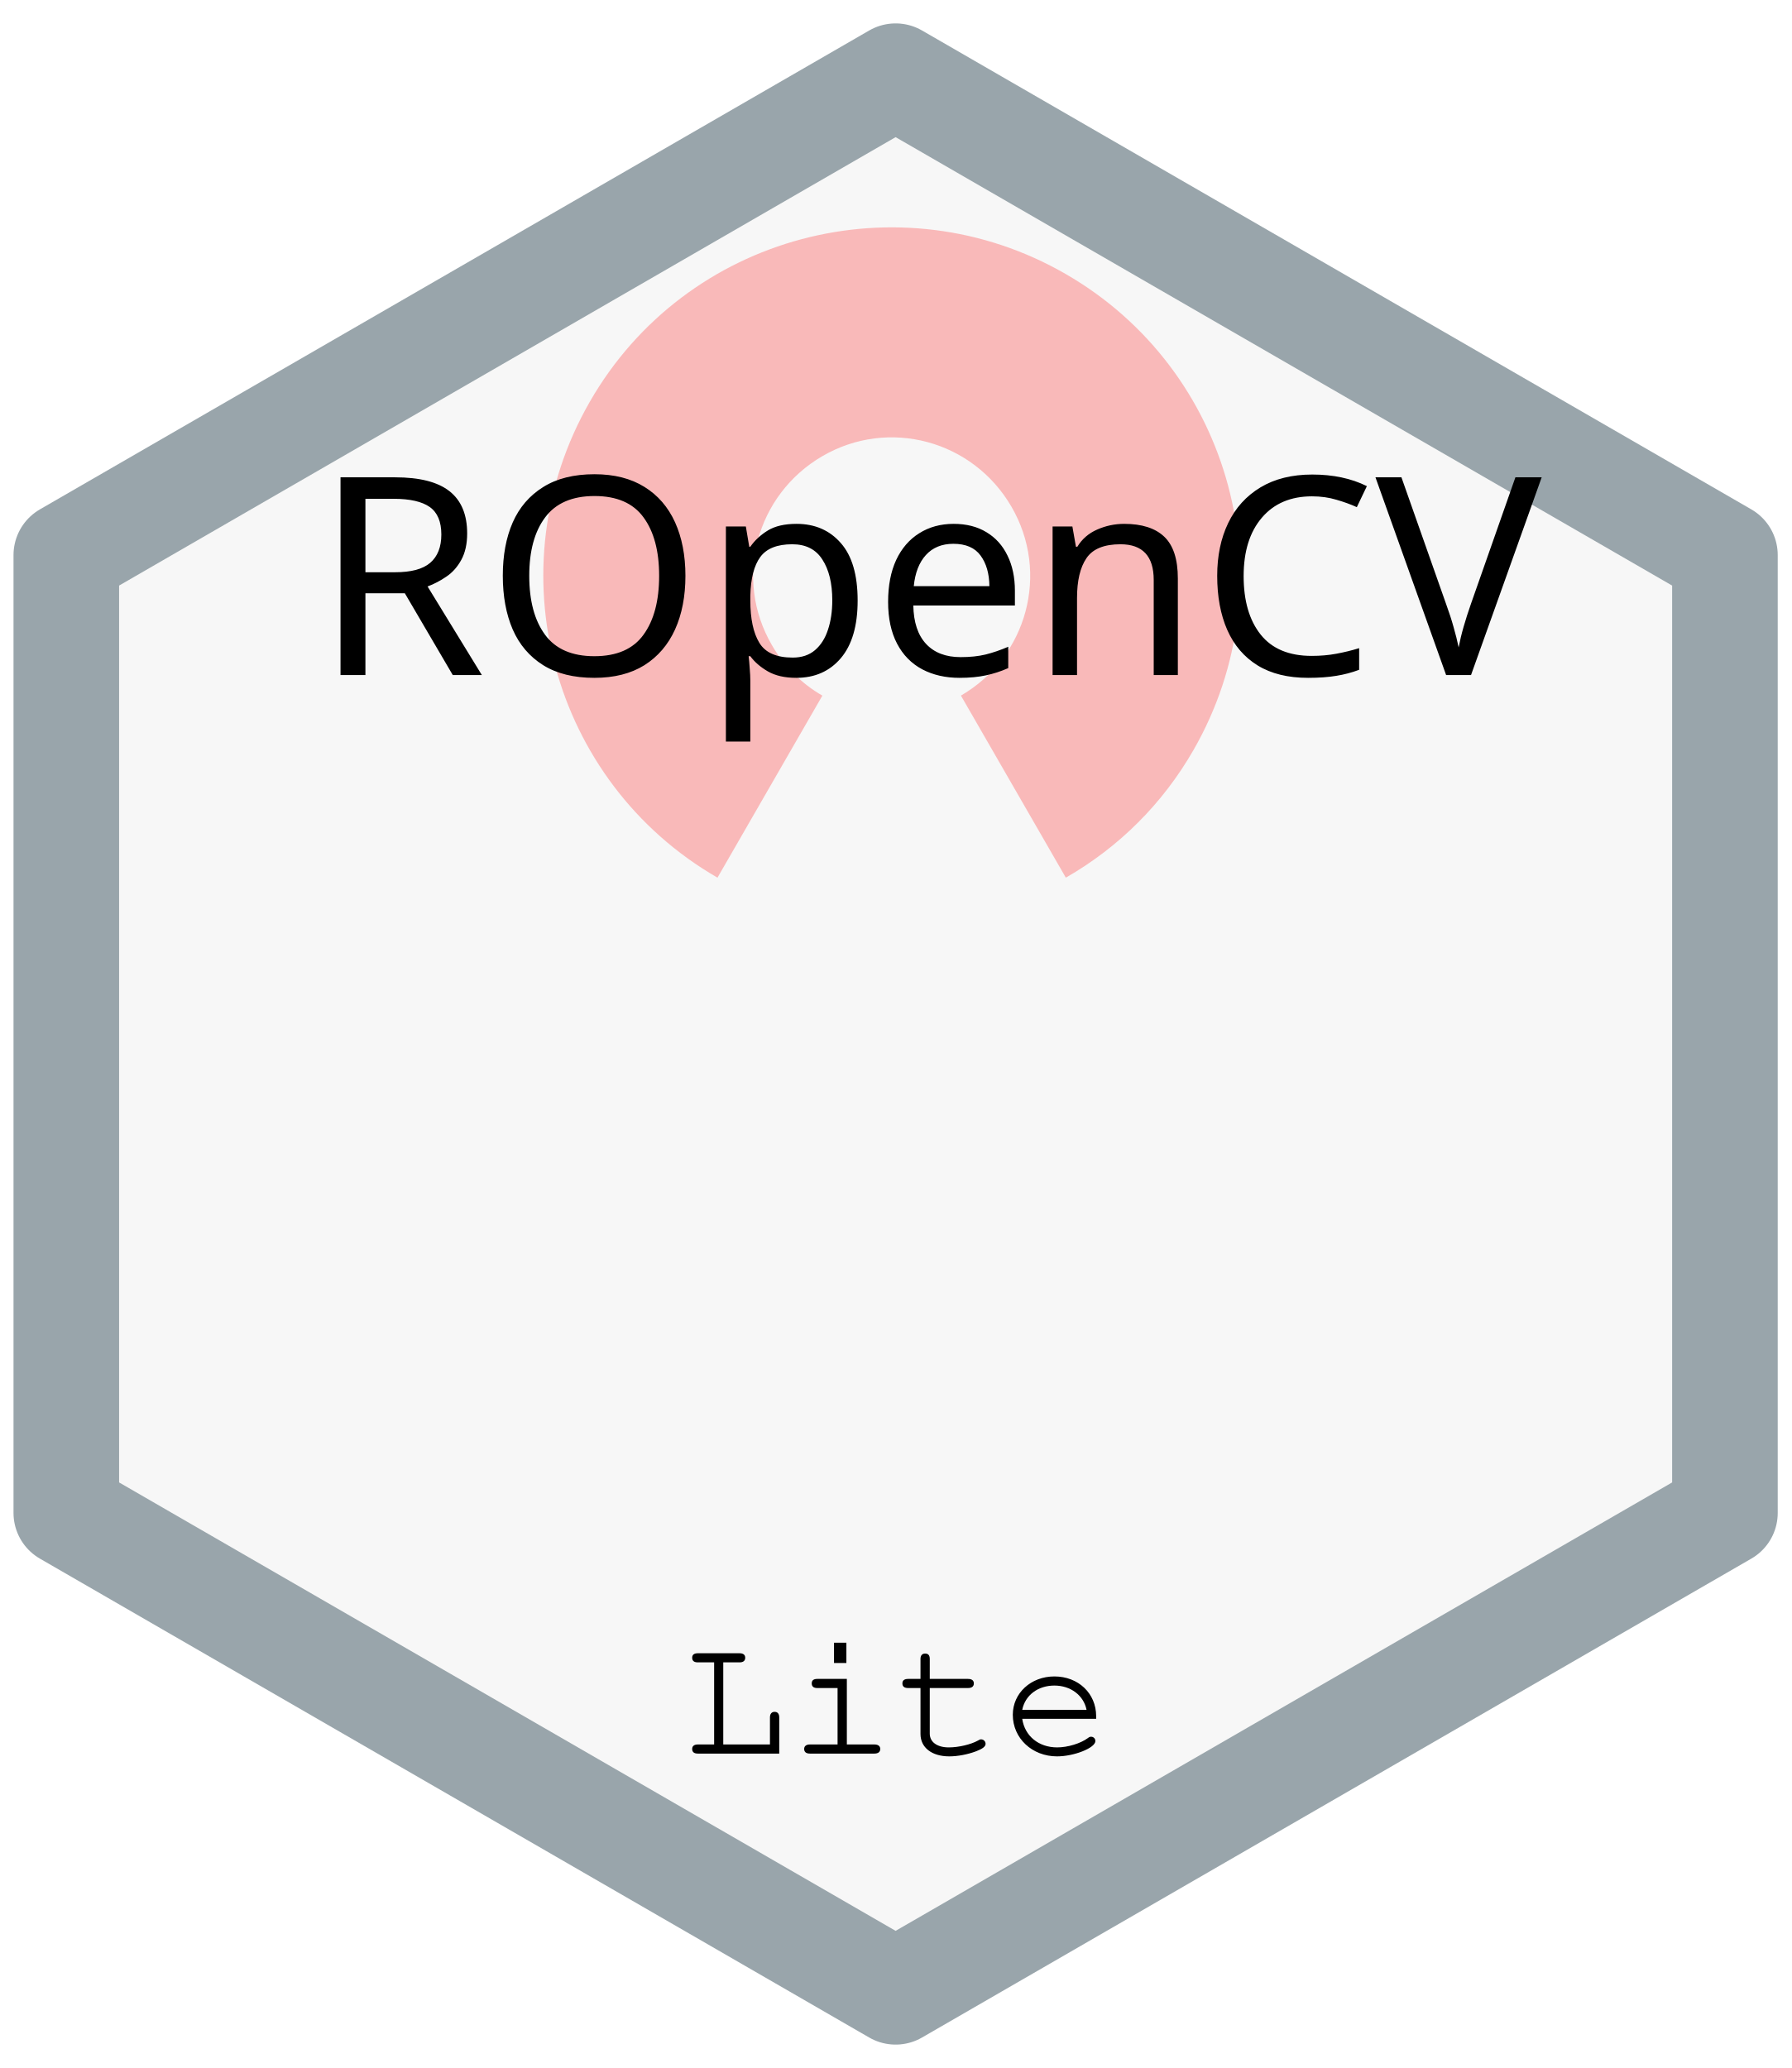
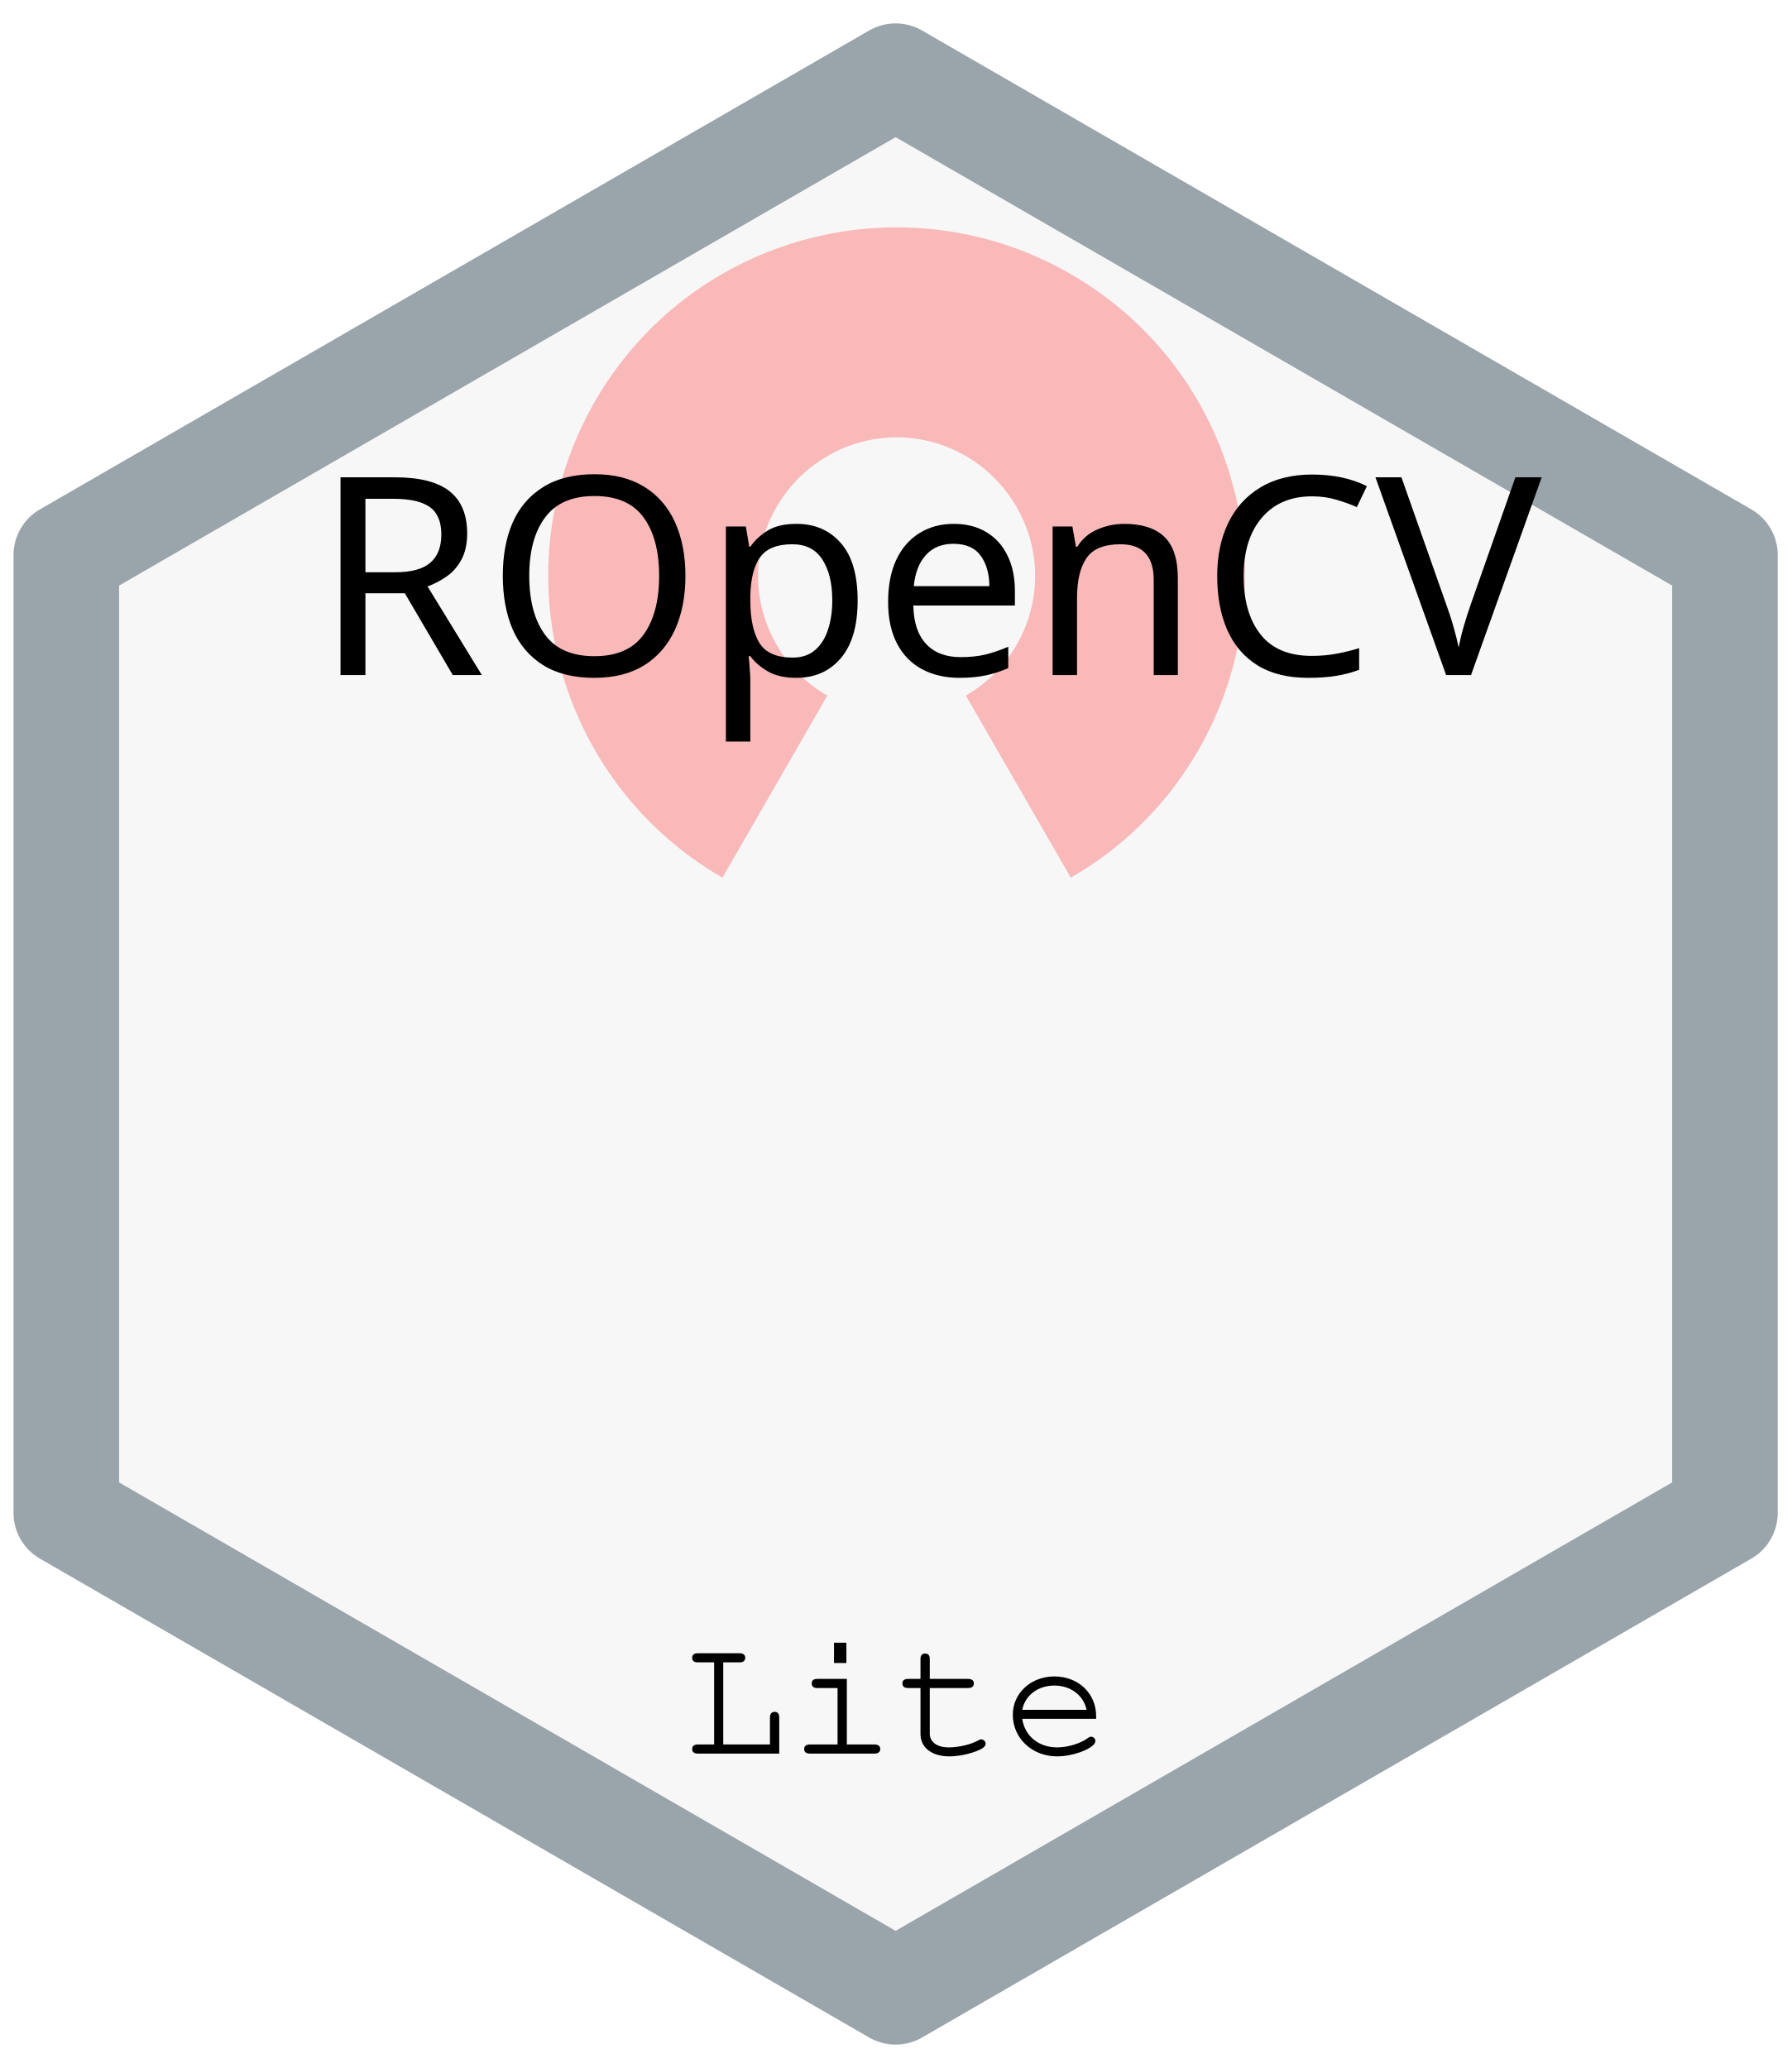
<svg xmlns="http://www.w3.org/2000/svg" version="1.1" id="Layer_1" x="0px" y="0px" viewBox="0 0 181 209" style="enable-background:new 0 0 181 209;" xml:space="preserve">
  <style type="text/css">
	.st0{fill:#F7F7F7;stroke:#99A5AB;stroke-width:10.67;stroke-linecap:round;stroke-linejoin:round;stroke-miterlimit:10;}
	.st1{opacity:0.25;}
- 	.st2{fill:#FF0101;}
- 	.st3{fill:#0101FF;}
- 	.st4{fill:#01FF01;}
+ 	.st2{fill:#0101FF;}
+ 	.st3{fill:#01FF01;}
+ 	.st4{fill:#FF0101;}
	.st5{font-family:'Courier-Bold';}
	.st6{font-size:28px;}
	.st7{font-family:'Courier';}
	.st8{font-size:18px;}
</style>
  <g id="surface2602">
    <path class="st0" d="M6.7,152.9l83.8,48.4l83.8-48.4V56.1L90.5,7.7L6.7,56.1V152.9z" />
    <g class="st1">
-       <g id="red">
-         <path id="cv_element" class="st2" d="M72.5,88.7C55.7,79,49.9,57.5,59.6,40.6S90.9,18,107.7,27.7s22.6,31.2,12.9,48.1     c-3.1,5.4-7.5,9.8-12.9,12.9L97.1,70.3c6.7-3.9,9-12.4,5.1-19.1s-12.4-9-19.1-5.1s-9,12.4-5.1,19.1c1.2,2.1,3,3.9,5.1,5.1     L72.5,88.7z" />
-       </g>
      <g id="blue" transform="rotate(180,457,415)">
-         <path class="st3" d="M147.9,97.2c16.8,9.7,22.6,31.2,12.9,48.1s-31.2,22.6-48.1,12.9c-16.8-9.7-22.6-31.2-12.9-48.1     c3.1-5.4,7.5-9.8,12.9-12.9l10.6,18.4c-6.7,3.9-9,12.4-5.1,19.1c3.9,6.7,12.4,9,19.1,5.1s9-12.4,5.1-19.1c-1.2-2.1-3-3.9-5.1-5.1     L147.9,97.2z" />
+         <path class="st2" d="M147.9,97.2c16.8,9.7,22.6,31.2,12.9,48.1s-31.2,22.6-48.1,12.9c-16.8-9.7-22.6-31.2-12.9-48.1     c3.1-5.4,7.5-9.8,12.9-12.9l10.6,18.4c-6.7,3.9-9,12.4-5.1,19.1s12.4,9,19.1,5.1s9-12.4,5.1-19.1c-1.2-2.1-3-3.9-5.1-5.1     L147.9,97.2z" />
      </g>
      <g id="green" transform="rotate(240,142,415)">
-         <path class="st4" d="M85.9,127.7c0,19.4-15.8,35.2-35.2,35.2s-35.2-15.8-35.2-35.2c0-19.4,15.8-35.2,35.2-35.2     c6.2,0,12.2,1.6,17.6,4.7l-10.6,18.4c-6.7-3.9-15.3-1.6-19.1,5.1c-3.9,6.7-1.6,15.3,5.1,19.1s15.3,1.6,19.1-5.1     c1.2-2.1,1.9-4.5,1.9-7H85.9z" />
+         <path class="st3" d="M85.9,127.7c0,19.4-15.8,35.2-35.2,35.2s-35.2-15.8-35.2-35.2s15.8-35.2,35.2-35.2c6.2,0,12.2,1.6,17.6,4.7     l-10.6,18.4c-6.7-3.9-15.3-1.6-19.1,5.1c-3.9,6.7-1.6,15.3,5.1,19.1c6.7,3.8,15.3,1.6,19.1-5.1c1.2-2.1,1.9-4.5,1.9-7L85.9,127.7     z" />
+       </g>
+       <g id="blue_00000101097630683774154780000011809882756339360953_" transform="rotate(180,457,415)">
+         <path id="cv_element_00000145050778186532231620000003755173752203584392_" class="st2" d="M147.5,97.2     c16.8,9.7,22.6,31.2,12.9,48.1s-31.2,22.6-48.1,12.9c-16.8-9.7-22.6-31.2-12.9-48.1c3.1-5.4,7.5-9.8,12.9-12.9l10.6,18.4     c-6.7,3.9-9,12.4-5.1,19.1s12.4,9,19.1,5.1s9-12.4,5.1-19.1c-1.2-2.1-3-3.9-5.1-5.1L147.5,97.2z" />
+       </g>
+       <g id="green_00000023983571863954043300000003226121167080201132_" transform="rotate(240,142,415)">
+         <path id="cv_element_00000183224153804462630140000011433583258653829565_" class="st3" d="M85.5,127.7     c0,19.4-15.8,35.2-35.2,35.2s-35.2-15.8-35.2-35.2c0-19.4,15.8-35.2,35.2-35.2c6.2,0,12.2,1.6,17.6,4.7l-10.6,18.4     c-6.7-3.9-15.3-1.6-19.1,5.1c-3.9,6.7-1.6,15.3,5.1,19.1c6.7,3.8,15.3,1.6,19.1-5.1c1.2-2.1,1.9-4.5,1.9-7L85.5,127.7z" />
+       </g>
+       <g id="red">
+         <path id="cv_element" class="st4" d="M73,88.7c-16.8-9.7-22.6-31.2-12.9-48.1S91.4,18,108.2,27.7s22.6,31.2,12.9,48.1     c-3.1,5.4-7.5,9.8-12.9,12.9L97.6,70.3c6.7-3.9,9-12.4,5.1-19.1s-12.4-9-19.1-5.1s-9,12.4-5.1,19.1c1.2,2.1,3,3.9,5.1,5.1     L73,88.7z" />
+       </g>
+       <g id="blue_00000021114437033769408230000008596229431962922389_" transform="rotate(180,457,415)">
+         <path id="cv_element_00000137820835645229480380000006896108259547781252_" class="st2" d="M148.4,97.2     c16.8,9.7,22.6,31.2,12.9,48.1s-31.2,22.6-48.1,12.9c-16.8-9.7-22.6-31.2-12.9-48.1c3.1-5.4,7.5-9.8,12.9-12.9l10.6,18.4     c-6.7,3.9-9,12.4-5.1,19.1c3.9,6.7,12.4,9,19.1,5.1s9-12.4,5.1-19.1c-1.2-2.1-3-3.9-5.1-5.1L148.4,97.2z" />
+       </g>
+       <g id="green_00000096772022584516101240000010935925662566288769_" transform="rotate(240,142,415)">
+         <path id="cv_element_00000056410033568979987670000000868202151749905851_" class="st3" d="M86.4,127.7     c0,19.4-15.8,35.2-35.2,35.2S16,147.1,16,127.7c0-19.4,15.8-35.2,35.2-35.2c6.2,0,12.2,1.6,17.6,4.7l-10.6,18.4     c-6.7-3.9-15.3-1.6-19.1,5.1c-3.9,6.7-1.6,15.3,5.1,19.1c6.7,3.9,15.3,1.6,19.1-5.1c1.2-2.1,1.9-4.5,1.9-7H86.4z" />
      </g>
    </g>
    <text transform="matrix(1 0 0 1 31.6902 68.2241)" class="st5 st6">ROpenCV</text>
    <text transform="matrix(1 0 0 1 68.8962 177.2241)" class="st7 st8">Lite</text>
  </g>
</svg>
